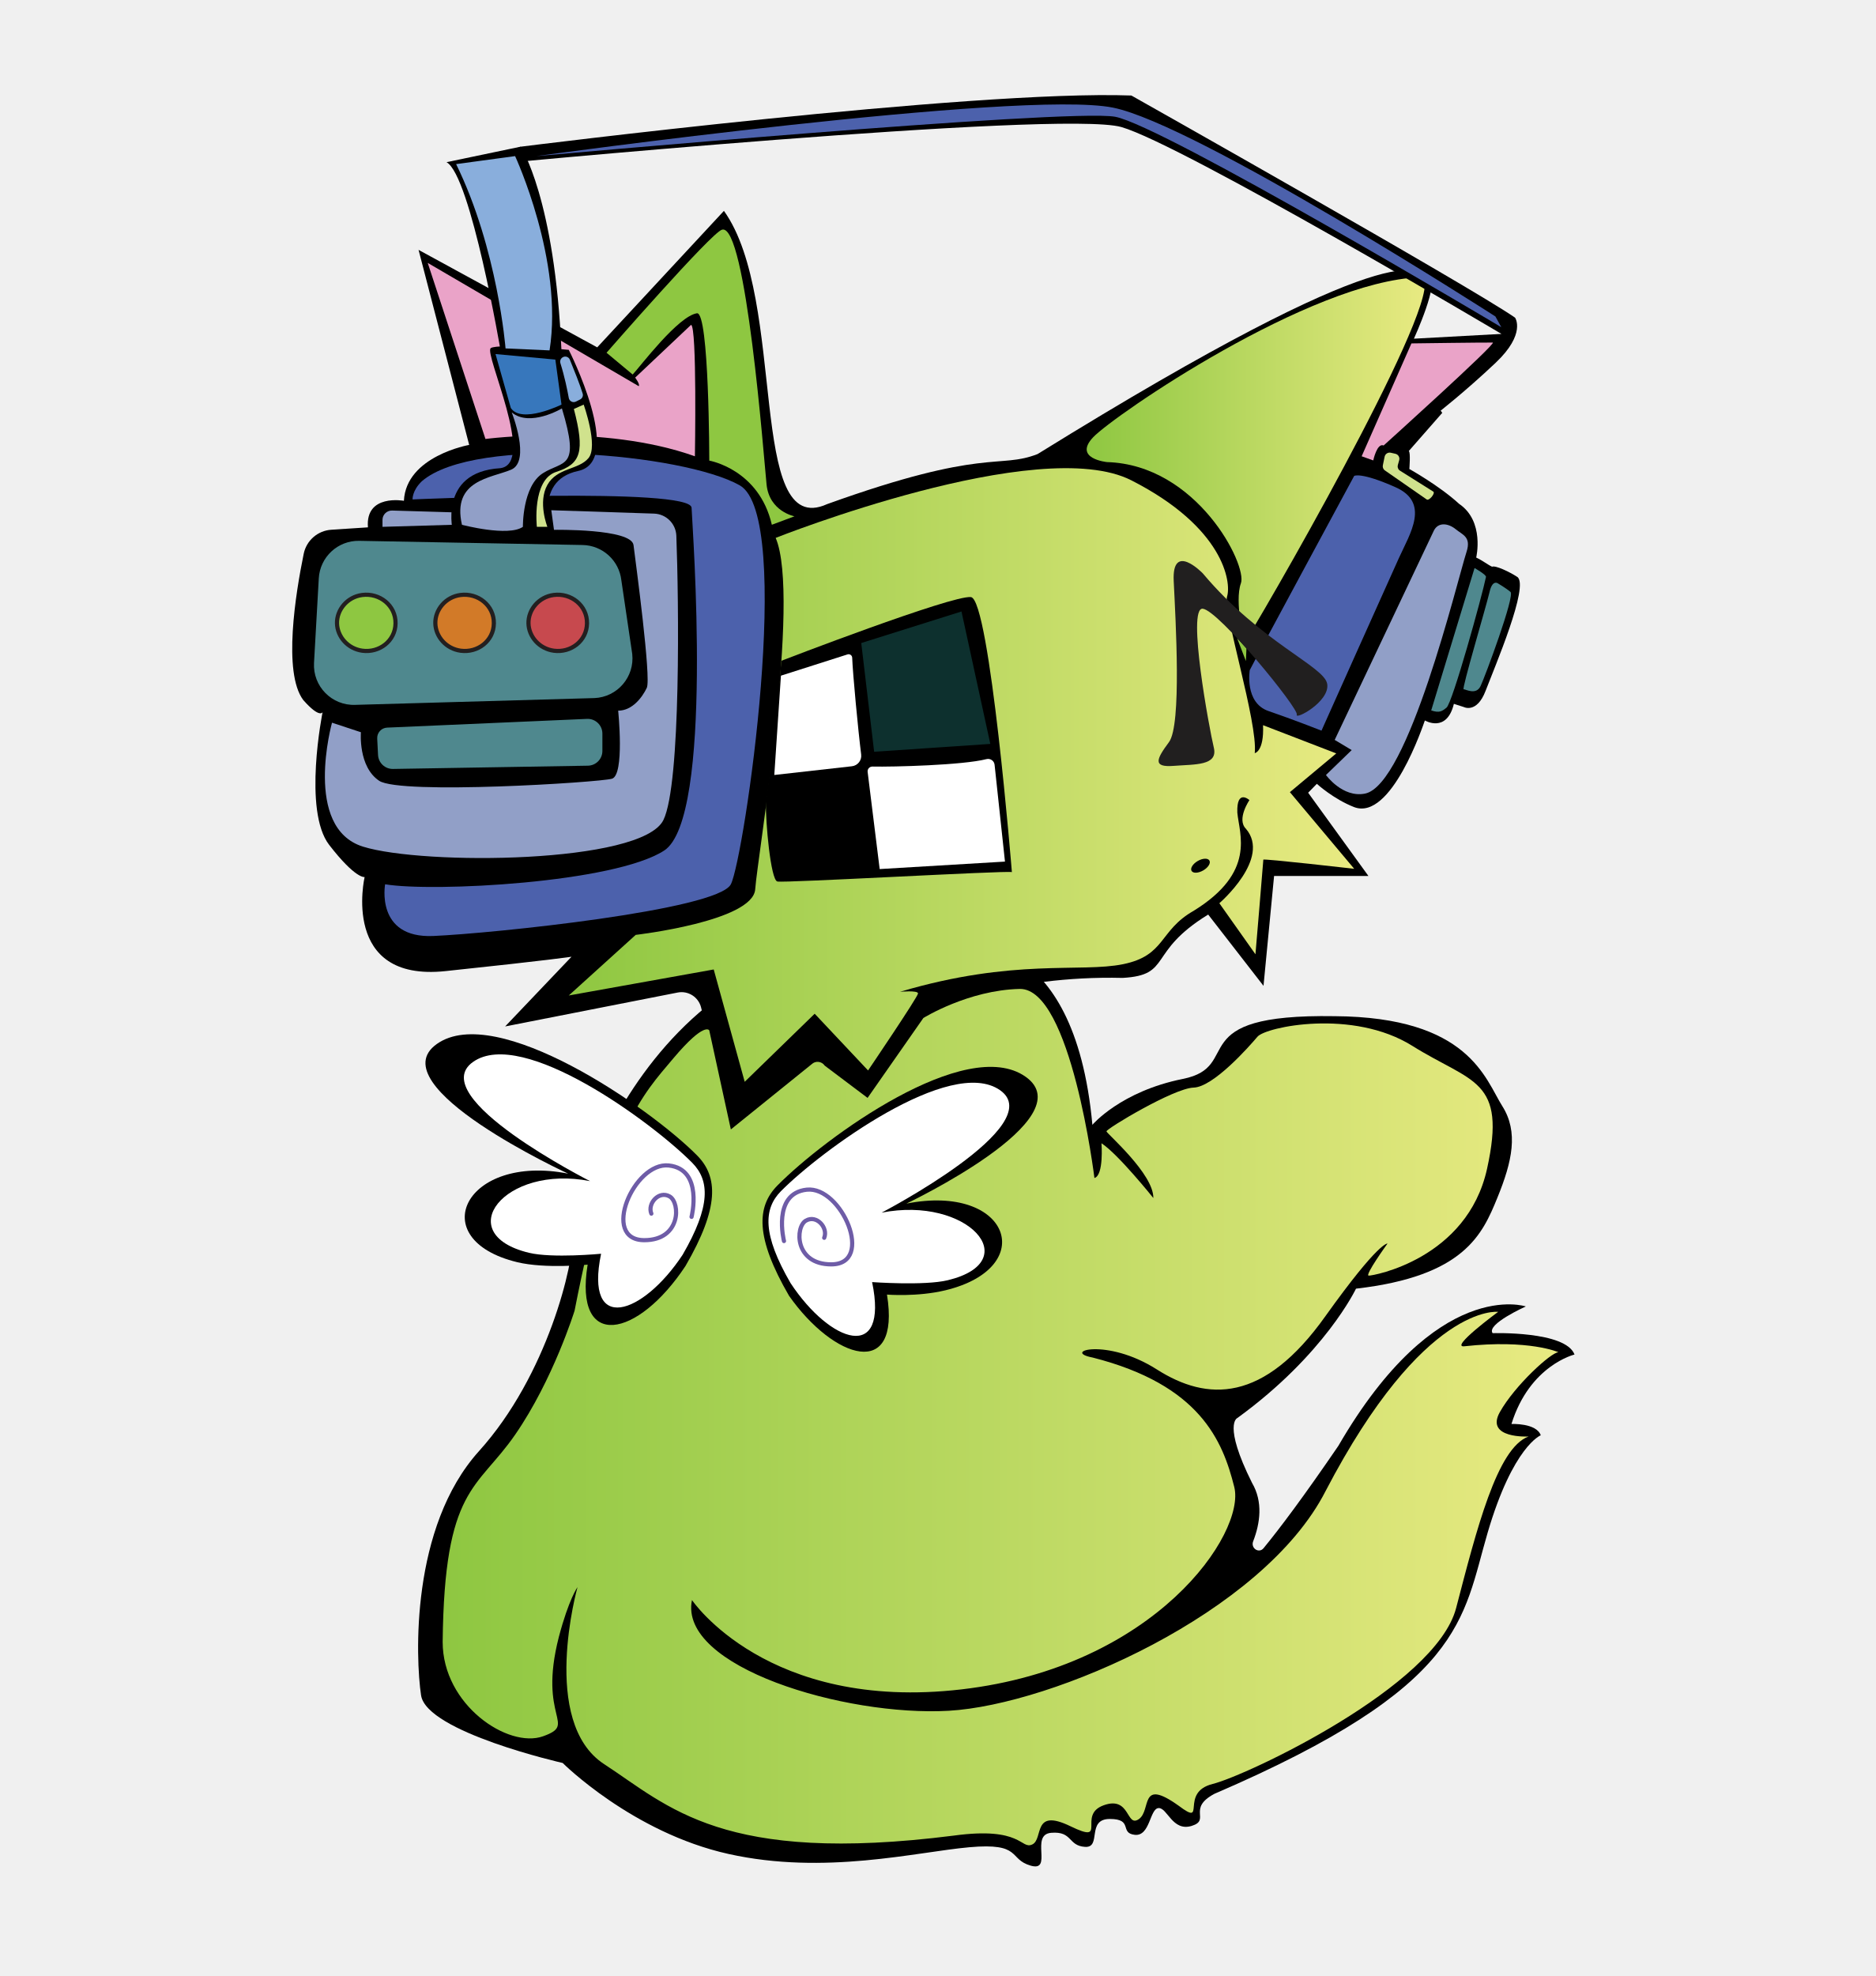
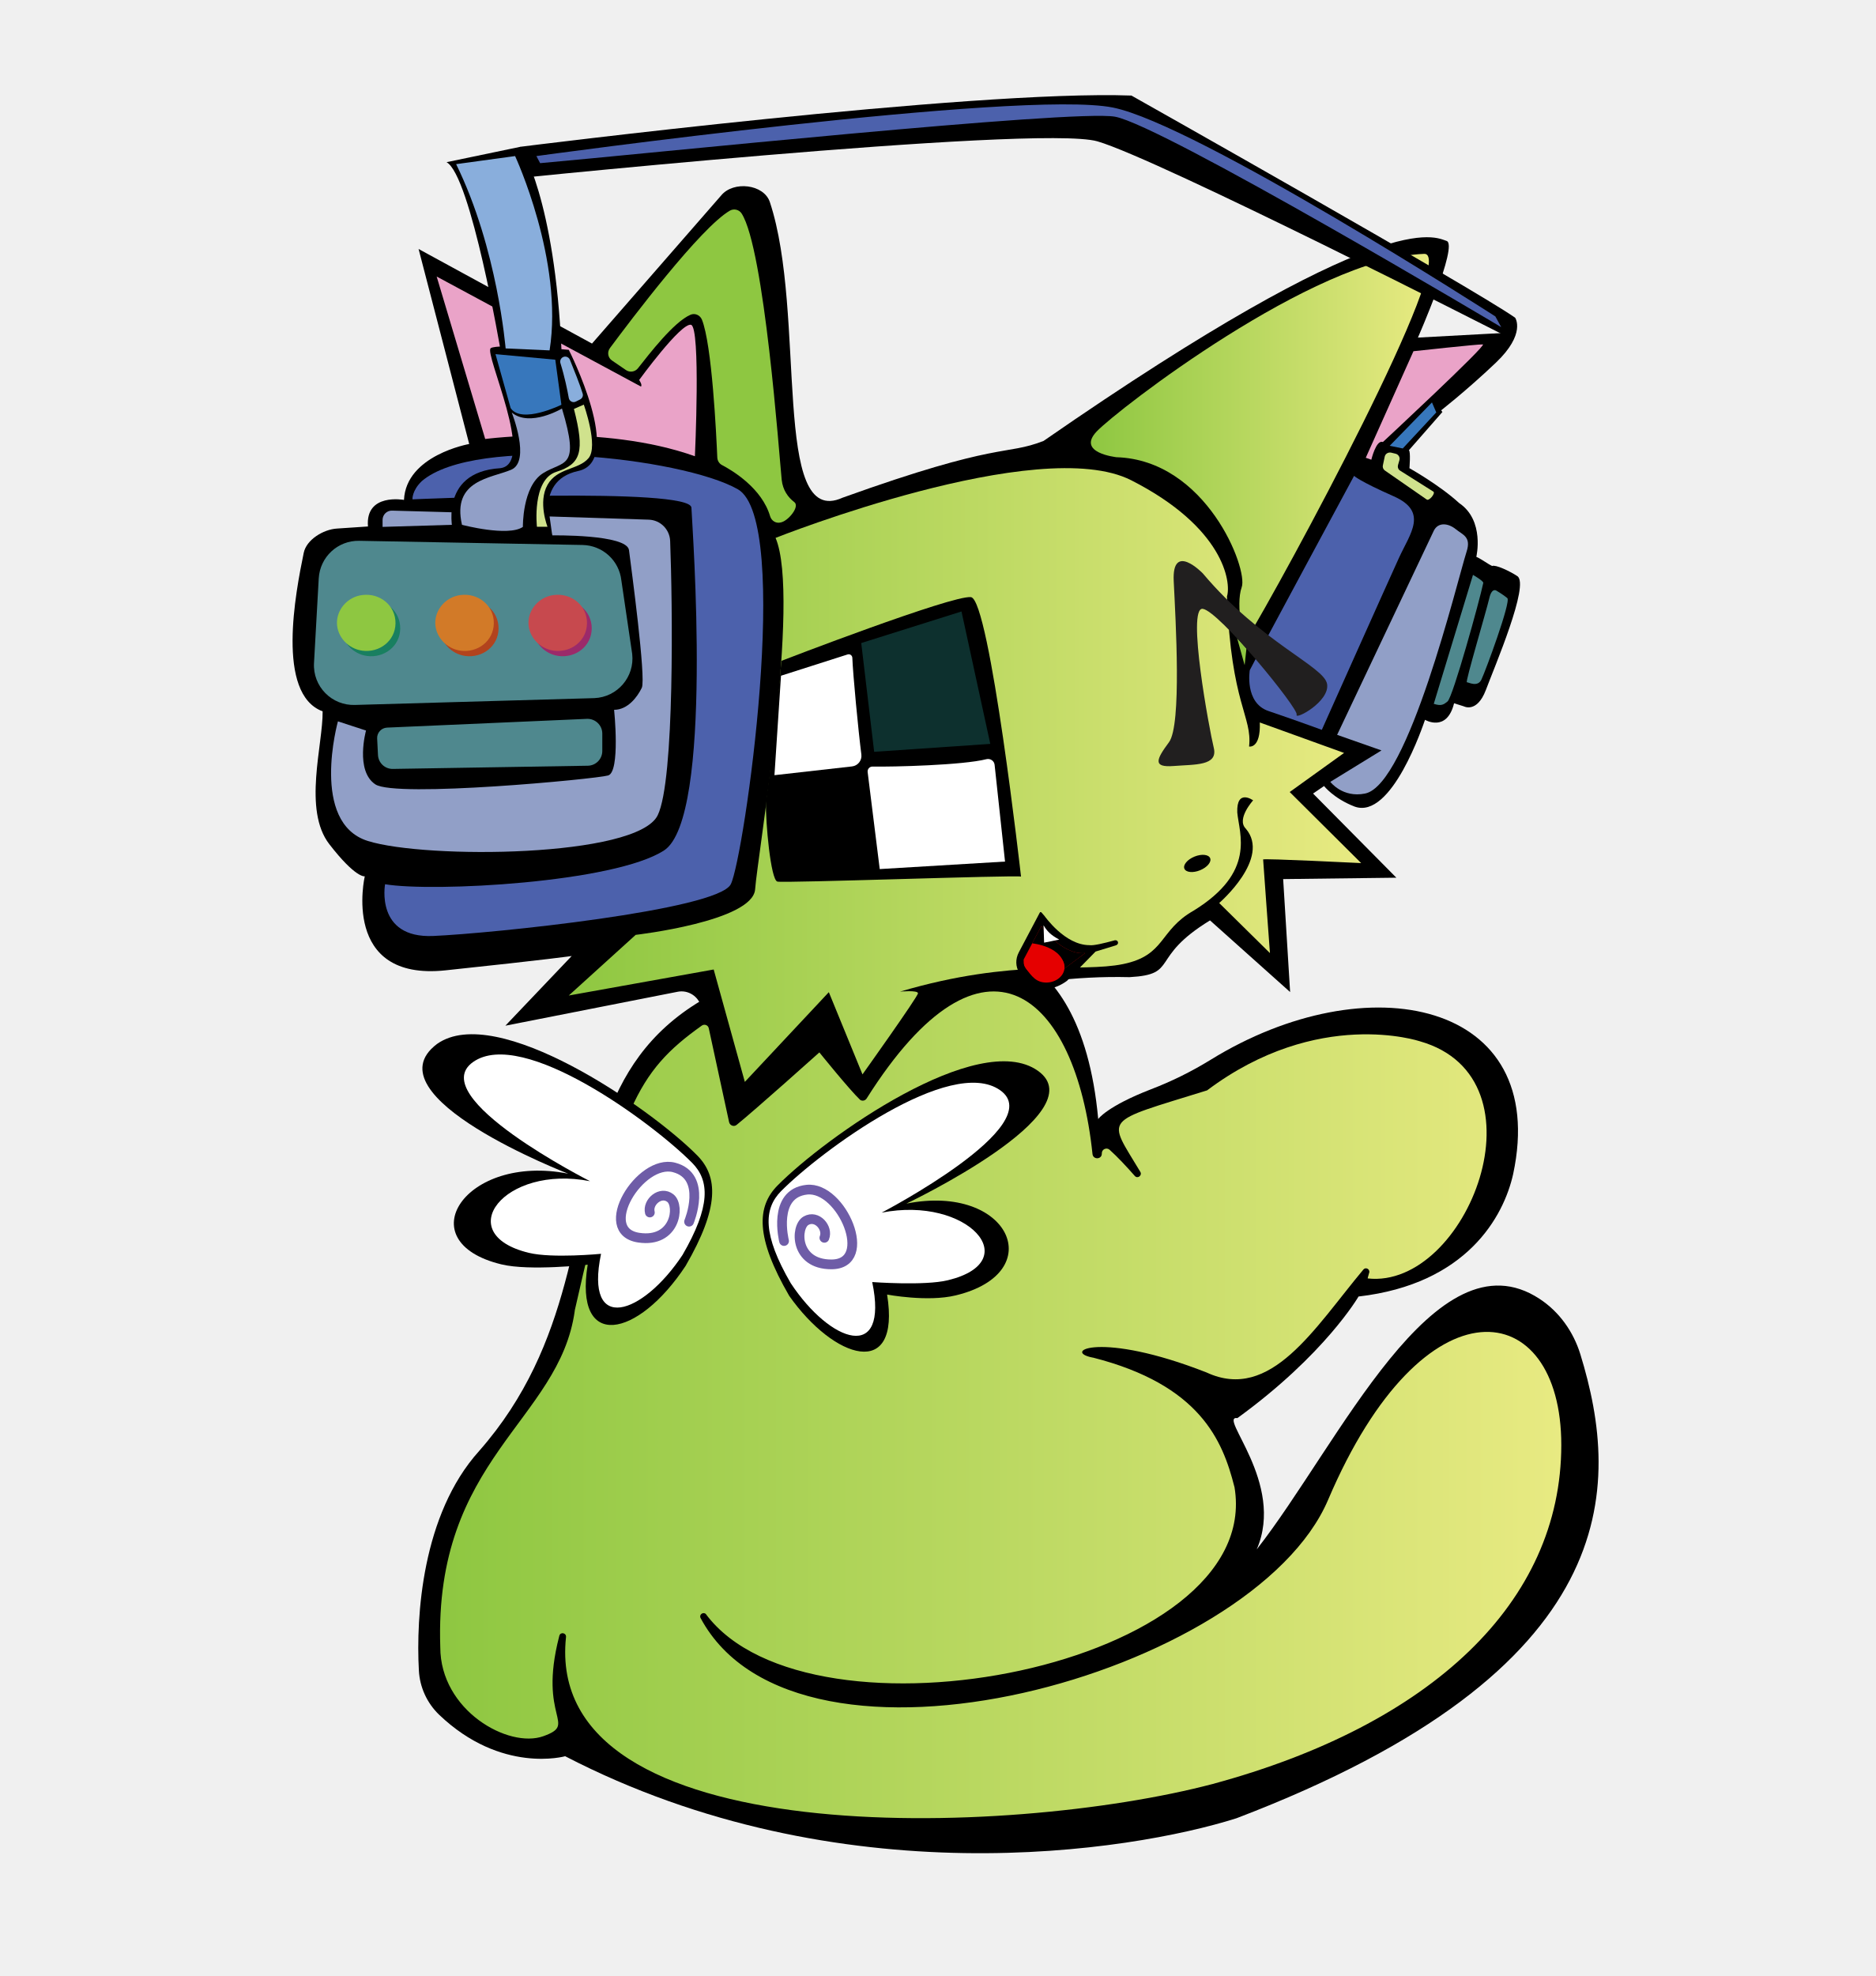
- <svg xmlns="http://www.w3.org/2000/svg" xmlns:xlink="http://www.w3.org/1999/xlink" id="Layer_9" data-name="Layer 9" viewBox="0 0 1348.51 1420.64">
-   <defs>
-     <style>
-       .cls-1 {
-         fill: none;
-         stroke: #6e5ca7;
-         stroke-linecap: round;
-       }
- 
-       .cls-1, .cls-2, .cls-3, .cls-4 {
-         stroke-miterlimit: 10;
-         stroke-width: 3px;
-       }
- 
-       .cls-5 {
-         fill: url(#New_Gradient_Swatch);
-       }
- 
-       .cls-6 {
-         fill: url(#linear-gradient);
-       }
- 
-       .cls-7 {
-         fill: #eaa3c8;
-       }
- 
-       .cls-8 {
-         fill: #fff;
-       }
- 
-       .cls-9 {
-         fill: #919fc7;
-       }
- 
-       .cls-10, .cls-2 {
-         fill: #8ec741;
-       }
- 
-       .cls-11 {
-         fill: #d0e28d;
-       }
- 
-       .cls-12 {
-         fill: #211f1f;
-       }
- 
-       .cls-13 {
-         fill: #0d302e;
-       }
- 
-       .cls-14 {
-         fill: #89aedc;
-       }
- 
-       .cls-15 {
-         fill: #3777bc;
-       }
- 
-       .cls-16 {
-         fill: #4c61ac;
-       }
- 
-       .cls-17 {
-         fill: #4f888e;
-       }
- 
-       .cls-18 {
-         fill: url(#New_Gradient_Swatch-2);
-       }
- 
-       .cls-2, .cls-3, .cls-4 {
-         stroke: #231f20;
-       }
- 
-       .cls-3 {
-         fill: #d27a28;
-       }
- 
-       .cls-4 {
-         fill: #c7494e;
-       }
-     </style>
-     <linearGradient id="linear-gradient" x1="409.01" y1="557.18" x2="973.8" y2="557.18" gradientUnits="userSpaceOnUse">
-       <stop offset="0" stop-color="#8ec741" />
-       <stop offset="1" stop-color="#e8ea82" />
-     </linearGradient>
-     <linearGradient id="New_Gradient_Swatch" data-name="New Gradient Swatch" x1="781.45" y1="330.82" x2="1024.6" y2="330.82" gradientUnits="userSpaceOnUse">
-       <stop offset="0" stop-color="#8ec741" />
-       <stop offset="1" stop-color="#e8ea82" />
-     </linearGradient>
-     <linearGradient id="New_Gradient_Swatch-2" data-name="New Gradient Swatch" x1="318.31" y1="1018.8" x2="1120.69" y2="1018.8" xlink:href="#New_Gradient_Swatch" />
-   </defs>
-   <path d="m691.12,679.37s81.29-13.44,94.42,129.32c0,0,20.29-24.03,65.04-33,44.75-8.96-2.09-46.92,109.2-45.11,96.67.64,108.18,45.12,120.54,64.66,11.74,18.57,7.16,39.69-3.58,65.94-10.74,26.25-23.67,56.34-101.64,65.3,0,0-22.36,47.35-85.37,93.04,0,0-10.51,4.27,10.58,46.52,8.08,13.75,5.85,29.16.84,42.09-1.92,4.96,4.17,8.98,7.47,4.95,11.72-14.28,28.85-37.09,53.75-73.51,70.81-122.06,134.86-100.3,134.86-100.3,0,0-28.64,12.8-23.87,19.21,0,0,52.51-1.71,58.88,15.36,0,0-32.22,7.68-45.35,49.94,0,0,17.9-.85,21.08,8.11,0,0-19.89,7.68-38.19,69.99-18.3,62.31-15.91,110.11-196.52,187.79-19.89,10.67-2.39,18.78-16.31,23.05s-17.5-13.23-23.87-12.8-5.97,20.49-17.11,19.21-.8-11.39-17.9-11.39-5.57,20.91-17.9,20.06c-12.33-.85-8.75-11.39-24.27-10.11-15.51,1.28,1.59,28.3-14.72,23.61-16.31-4.69-5.97-16.65-44.16-13.23-38.19,3.41-103.83,20.22-173.05,4.85-69.22-15.36-119.34-65.43-119.34-65.43,0,0-97.86-22.19-101.84-48.65-3.98-26.46-7.68-120.92,41.65-175.55,49.33-54.63,68.42-135.16,67.63-156.5-.8-21.34,63.77-243.27,279.05-207.42Z" />
+ <svg xmlns="http://www.w3.org/2000/svg" xmlns:xlink="http://www.w3.org/1999/xlink" version="1.1" id="Layer_9" x="0px" y="0px" viewBox="0 0 1348.5 1420.6" style="enable-background:new 0 0 1348.5 1420.6;" xml:space="preserve">
+   <style type="text/css">
+ 	.st0{fill:#919FC7;}
+ 	.st1{fill:url(#SVGID_1_);}
+ 	.st2{fill:url(#SVGID_00000153663856232041325090000001528119287051698604_);}
+ 	.st3{fill:#8EC741;}
+ 	.st4{fill:url(#SVGID_00000080894173686012958120000003334663254784903593_);}
+ 	.st5{fill:#EAA3C8;}
+ 	.st6{fill:#FFFFFF;}
+ 	.st7{fill:#4C61AC;}
+ 	.st8{fill:#4F888E;}
+ 	.st9{fill:#197F60;}
+ 	.st10{fill:#B2431D;}
+ 	.st11{fill:#9B2A6A;}
+ 	.st12{fill:#D27A28;}
+ 	.st13{fill:#C7494E;}
+ 	.st14{fill:#0D302E;}
+ 	.st15{fill:none;stroke:#6E5CA7;stroke-width:7;stroke-linecap:round;stroke-miterlimit:10;}
+ 	.st16{fill:#211F1F;}
+ 	.st17{fill:#D0E28D;}
+ 	.st18{fill:#3777BC;}
+ 	.st19{fill:#89AEDC;}
+ 	.st20{clip-path:url(#XMLID_00000155865156237289435700000016625289098081857152_);}
+ 	.st21{fill:none;stroke:#000000;stroke-width:4;stroke-miterlimit:10;}
+ 	.st22{fill:#E50000;}
+ </style>
+   <path d="M686.8,678.7c0,0,89.8-16.9,102.9,125.8c0,0,6.2-9.1,38-21.4c14.9-5.7,29.2-12.8,42.7-21.1c112.8-69.7,244.3-42.8,217.7,82  c-6.8,30.6-33.3,79.1-111.2,88.1c0,0-24.1,41.7-87.1,87.4c-14.5-2.1,34.6,46.6,13.9,94.4c59.1-75.4,128.2-229.5,203.4-180.1  c14.2,9.3,24.3,23.6,29.3,39.8c29.2,94.9,33.1,226.7-247.3,333.6c-76.2,24.1-285.5,57.5-482.7-44.6c0,0-45.9,13-90.7-29.9  c-8.7-8.4-13.9-19.8-14.5-31.9c-2.1-38.3,2.1-111.9,43.3-157.6C481.1,888,334.8,692.1,686.8,678.7z" />
  <g>
-     <path d="m968.44,603.98c-.45.22-.7.34-.7.34,0,0,.24-.09.7-.34Z" />
-     <path d="m1091.05,414.76c-5.56-3.66-15.74-8.44-18.09-7.32-3.05-1.38-6.61-4.32-11.42-6.59,0,0,6.23-26.07-12.27-38.6-14.32-13.13-35.8-25.06-35.8-25.06,0,0,.99-12.13-.4-12.93l24.07-27.45-3.38-4.57,50.62-52.44-67.63,3.7s19.39-42.37,10.74-45.05c-8.65-2.69-18.2-34.91-281.35,127.99-28.05,10.94-37.59-4.97-151.37,36-58.08,26.35-28.24-146.69-74.19-210.84l-91.12,98.13-128.47-70.09,36.4,140.23s-45.35,7.96-46.94,40.18c0,0-27.85-5.17-25.86,19.09l-26.36,1.72c-9.75.64-17.87,7.7-19.83,17.28-5.8,28.25-15.09,85.36-.35,105.12,11.93,13.53,13.92,8.75,13.92,8.75,0,0-14.32,70.81,4.77,95.47,19.09,24.66,25.46,23.07,25.46,23.07,0,0-17.5,75.58,58.08,67.63,75.58-7.96,90.7-10.34,90.7-10.34l-47.74,50.12,124.06-24.38c7.6-1.49,15.03,3.26,16.87,10.78l21.38,87.59,56.71-51.71c3.51-3.2,9.02-2.69,11.88,1.1l26.49,35.1,48.13-70.41s57.38-24.96,138.54-22.97c35.8-1.99,17.35-18.48,61.51-45.54l39.78,51.25,7.61-79.01h67.83l-43.33-59.83,6.25-6.4s11.93,10.94,26.84,16.75c26.75,10.09,49.71-59.29,50.84-62.31,0,0,15.69,9.35,20.86-11.94l7.01,2.24s9.45,5.07,15.81-11.64c6.36-16.71,31.76-75.96,22.72-81.9Z" />
+     <path d="M968.4,604c-0.5,0.2-0.7,0.3-0.7,0.3S968,604.2,968.4,604z" />
+     <path d="M1091.1,414.2c-5.6-3.7-15.7-8.4-18.1-7.3c-3.1-1.4-6.6-4.3-11.4-6.6c0,0,6.2-26.1-12.3-38.6   c-14.3-13.1-35.8-25.1-35.8-25.1s1-12.1-0.4-12.9l24.1-27.5l-3.4-4.6l50.6-52.4l-64.8,3.5c0,0,29.3-66.8,20.6-69.5   c-8.7-2.7-43.6-26.7-289.8,143.8c-28,10.9-30.7-0.1-144.5,40.8c-51.5,23.4-25.7-132.3-52.3-212.5c-4.3-13-26.3-15.4-35-4.8   l-92.9,106.5l-124.7-68l36.4,140.2c0,0-45.4,8-46.9,40.2c0,0-27.9-5.2-25.9,19.1l-22.3,1.5c-9.8,0.6-22,8-23.9,17.5   c-5.8,28.2-20.1,101.4,13.6,113.9c0.3,23.9-14.3,70.8,4.8,95.5s25.5,23.1,25.5,23.1s-17.5,75.6,58.1,67.6   c75.6-8,90.7-10.3,90.7-10.3l-47.7,50.1L487.3,713c7.6-1.5,15,3.3,16.9,10.8l21.4,87.6l56.7-51.7c3.5-3.2,9-2.7,11.9,1.1l26.5,35.1   l48.1-70.4c0,0,62.3-25,143.5-23c35.8-2,13.6-13.8,57.8-40.8l57.6,51.5l-5-81.2l81.4-1l-59.9-60.5l7.9-5.4c0,0,6.9,8.9,21.8,14.7   c26.8,10.1,49.7-59.3,50.8-62.3c0,0,15.7,9.3,20.9-11.9l7,2.2c0,0,9.4,5.1,15.8-11.6C1074.7,479.4,1100.1,420.1,1091.1,414.2   L1091.1,414.2z" />
  </g>
-   <path class="cls-9" d="m953.51,557.18l18.5-17.91-12.23-7.31,71.35-150.53c3.15-6.23,10.38-5.32,15.77-.88,4.86,4,11.15,5.43,7.73,16.09-6.95,21.7-41.89,167.73-73.05,173.92-16.19,3.21-28.07-13.37-28.07-13.37Z" />
-   <path class="cls-6" d="m409.01,715.7l48.13-43.57s84.34-9.74,85.93-32.81,33.02-209.64,14.72-252.61c0,0,189.36-75.19,255.79-41.37,66.43,33.81,72,73.2,68.82,83.54s22.28,90.7,19.89,112.58c0,0,6.76-.99,5.97-20.09l52.66,20.29-33.36,27.85,46.25,55.1s-65.34-7.46-65.34-6.56-5.67,68.02-5.67,68.02l-25.96-36.7s37.44-32.22,19.09-53.55c-6.86-6.86,2.54-20.59,2.54-20.59,0,0-9.3-8.4-8.7,9,1.39,15.51,13.72,42.76-31.43,70.61-25.06,14.22-19.99,32.1-50.72,38.36-30.73,6.27-78.44-4.43-160.39,19.84,0,0,12.93-1.19,12.93,1.19s-35.93,55.37-35.93,55.37l-38.39-40.78-50.32,48.93-22.28-80.75-104.23,18.7Z" />
-   <path class="cls-5" d="m796.08,332.22s-24.66-2.39-9.95-17.9c14.72-15.51,155.54-112.18,235.1-114.97,25.06,0-97.16,215.21-126.4,262.95,0,0-7.26-29.84-2.49-42.96s-31.58-85.24-96.27-87.12Z" />
-   <path class="cls-10" d="m436.16,253.6l18.8,15.66c5.57-5.97,32.73-42.05,46.26-44.04,8.79-.86,8.83,105.94,8.83,105.94,0,0,35.76,6.12,44.99,46.12l16.28-6.09s-18.09-3.38-20.08-22.87c-1.99-19.49-14.73-188.26-32.03-183.19-7.36,1.72-83.04,88.46-83.04,88.46Z" />
-   <path class="cls-18" d="m510.06,740.83s-3.18-6.83-25.86,20.06c-22.67,26.89-45.15,49.08-71.01,181.39,0,0-15.32,49.51-42.76,89.2-27.45,39.69-50.92,37.56-52.11,148.95,0,45.45,47.14,76.82,72.2,67.86,25.06-8.96-3.88-12.16,11.34-71.38,7.16-27.21,13.43-35.85,13.43-35.85,0,0-27.35,96.99,19.19,127.29,46.54,30.3,84.93,72.48,251.41,51.35,49.23-6.72,48.04,10.22,56.39,6.38,8.35-3.84-.3-26.57,27.45-13.12s4.48-8,23.87-15.04c19.39-7.04,16.11,16.32,25.36,9.92,9.25-6.4,0-30.09,28.64-9.6,20.88,15.68,0-9.6,24.47-15.68,24.47-6.08,160.32-70.1,175.03-126.44,14.72-56.34,29.44-115.23,52.11-123.34,0,0-31.43,1.71-20.69-17.5,10.74-19.21,37-43.11,42.17-43.11,0,0-21.08-9.39-67.63-4.27-11.14,1.28,24.27-24.75,24.27-24.75,0,0-53.31-6.83-124.12,128.89-44.95,87.92-196.12,153.65-270.91,157.91-74.79,4.27-194.55-31.58-184.7-79.6,0,0,54.12,80.45,193.79,64.23s204.52-112.25,196.17-145.54c-8.35-33.29-24.66-73.41-101.84-93.04-22.67-4.27,9.95-14.51,46.15,8.54,36.2,23.05,76.78,24.33,121.33-38.41,38.59-53.99,44.55-52.07,44.55-52.07,0,0-16.51,22.83-13.53,23.05,2.98.21,70.81-11.95,85.13-76.82s-10.74-61.46-53.7-88.35c-42.96-26.89-105.42-13.66-111.39-6.61s-31.63,36.17-45.95,36.6c-14.32.43-63.05,29.77-62.65,31.48s34.01,30.62,33.71,47.91c0,0-25.36-31.69-37.29-39.37,0,0,1.79,23.05-5.07,24.97,0,0-16.81-136.79-53.8-135.93-37,.85-69.22,20.91-69.22,20.91l-40.11,57.43-30.78-23.17c-2.3-3.27-6.73-3.71-9.55-.95l-57.99,46.79-15.51-71.14Z" />
-   <polyline class="cls-10" points="889.61 458.79 895.93 475.28 896.33 466.18 889.61 458.79" />
-   <path d="m813.58,68.67s244.28,137.64,275.91,159.72c0,0,8.13,11.54-13.95,32.42-22.08,20.88-41.17,35.7-41.17,35.7l-2.98-3.38,48.3-53.07s-229.7-136.18-273.26-148.71c-43.56-12.53-463.05,27.65-463.05,27.65l31.03-13.53s324.61-40.97,439.18-36.8Z" />
-   <path class="cls-9" d="m238.75,519.58s-21.08,75.58,22.28,89.11c43.36,13.53,200.49,12.33,216.01-19.09,12.81-25.94,11.06-158.84,9.32-204.42-.33-8.67-7.3-15.6-15.97-15.92l-73.95-2.43,1.93,14.09s55.71-.96,57.2,10.97c1.63,13.02,12.83,95.77,9.55,102.63s-10.44,16.41-20.59,16.41c0,0,4.77,46.25-4.48,48.93-9.25,2.69-152.16,11.64-167.38,1.49s-13.13-34.91-13.13-34.91l-20.79-6.86Z" />
-   <path class="cls-9" d="m325.2,368.32v8.98l-50.15,1.47v-4.98c0-3.81,3.15-6.86,6.95-6.74l43.2,1.28Z" />
-   <ellipse cx="863.27" cy="622.4" rx="7.42" ry="3.92" transform="translate(-195.54 515.02) rotate(-30)" />
-   <path d="m550.78,576.47c-.37,14.44,3.43,56.09,8.2,57.28s164.69-7.96,168.67-6.76c0,0-15.91-196.12-29.44-197.71-13.53-1.59-136.32,45.78-136.32,45.78,0,0-5.15,57.82-11.12,101.4Z" />
-   <path class="cls-7" d="m499.71,328.04s1.59-93.68-2.78-94.48l-40.18,37.94s3.73,4.92,2.54,6.12l-151.71-88.61,41.51,126.59s84.2-11.24,150.63,12.45Z" />
-   <path class="cls-8" d="m627.4,551.11c14.9.34,65.14-1.01,81.91-5.33,2.8-.72,5.59,1.15,5.9,4.03l7.47,69.63-90.1,5.37-8.66-69.83c-.26-2.08,1.38-3.91,3.48-3.86Z" />
-   <path class="cls-8" d="m561.57,485.77l47.88-15.28c1.63-.52,3.3.65,3.36,2.35.41,11.48,4.3,52.5,6.46,69.6.53,4.19-2.48,7.99-6.67,8.46l-55.8,6.27,4.77-71.41Z" />
-   <path class="cls-16" d="m276.94,635.74s-7.16,38.97,34.61,37.19,204.47-18.49,214.02-37.19c9.55-18.7,45.75-264.54,6.36-286.82-40.24-22.76-189.75-36.2-228.54-2.98-7.16,6.86-6.71,13.13-6.71,13.13,0,0,200.05-8.95,200.64,5.97.6,14.92,16.11,223.17-19.69,246.44-35.8,23.27-166.28,30.03-200.69,24.27Z" />
-   <path class="cls-16" d="m898.71,481.79s-3.98,23.47,13.53,29.44,38.05,14.07,38.05,14.07c0,0,47.78-106.74,55.73-124.24s22.53-39.66-2.54-50.79c-25.06-11.14-29.69-8.11-29.69-8.11,0,0-70.7,130.79-75.09,139.63Z" />
-   <path class="cls-17" d="m1029.19,510.76l31.17-102.37s8.53,4.84,8.22,6.37c-2.83,13.85-24.07,90.55-28.39,94.01-3.14,2.51-5.01,4.02-10.99,1.99Z" />
-   <path class="cls-17" d="m271.25,530.93l.6,11.86c.29,5.7,5.04,10.14,10.74,10.04l140.19-2.34c5.77-.1,10.4-4.8,10.4-10.57v-12.51c0-6.02-5.02-10.83-11.04-10.57l-143.77,6.28c-4.13.18-7.32,3.69-7.11,7.82Z" />
-   <path class="cls-17" d="m427.41,501.88l-171.88,4.88c-16.88.69-30.67-13.31-29.72-30.18l3.43-60.78c.87-15.35,13.71-27.26,29.08-26.97l160.62,3c14.35.27,26.28,11.13,27.88,25.39l7.82,52.91c1.85,16.48-10.66,31.08-27.24,31.76Z" />
-   <path class="cls-17" d="m1076.98,419.32s-3.84-2.74-5.87,6.43c-2.71,11.38-20.13,69.79-18.6,69.79s8.98,4.45,12.19-2.31,24.82-64.84,21.52-67.65-9.24-6.27-9.24-6.27Z" />
-   <path class="cls-2" d="m284.43,448.21c-.2,12.67-11.7,21.24-23.82,19.63-10.44-1.38-18.07-10.08-18.27-19.73s7.3-18.91,18.07-20.34c12.56-1.66,24.22,7.48,24.02,20.44Z" />
-   <path class="cls-3" d="m355.14,448.21c-.2,12.67-11.7,21.24-23.82,19.63-10.44-1.38-18.07-10.08-18.27-19.73s7.3-18.91,18.07-20.34c12.56-1.66,24.22,7.48,24.02,20.44Z" />
-   <path class="cls-4" d="m422.12,448.21c-.2,12.67-11.7,21.24-23.82,19.63-10.44-1.38-18.07-10.08-18.27-19.73s7.3-18.91,18.07-20.34c12.56-1.66,24.22,7.48,24.02,20.44Z" />
-   <polygon class="cls-13" points="619.33 462.3 691.41 439.62 712.14 534.83 628.6 540.47 619.33 462.3" />
-   <path d="m651.8,865.33c74.21-14.67,95.7,46,28,62.33-20.19,4.87-41.97,3.08-41.97,3.08,10.04,62.14-38.22,46.63-70.41.9-24.43-42.09-23.37-64.16-8.35-79.36,34.22-34.64,135.65-108.32,178.42-78.17,42.76,30.15-85.68,91.22-85.68,91.22Z" />
-   <path d="m408.61,843.8c-74.21-14.67-104.33,47.32-36.64,63.65,20.19,4.87,50.6,1.76,50.6,1.76-10.04,62.14,35.92,53.13,70.41.9,24.43-42.09,23.37-64.16,8.35-79.36-34.22-34.64-144.37-110.38-187.13-80.23-42.76,30.15,94.4,93.29,94.4,93.29Z" />
-   <path class="cls-8" d="m424.33,849.17c-61.79-12.22-100.33,37.92-43.96,51.52,16.81,4.06,51.87.69,51.87.69-12.06,58.19,29.91,44.25,58.63.75,20.34-35.05,19.46-53.43,6.96-66.09-28.5-28.85-122.03-97.69-157.64-72.59-35.61,25.1,84.14,85.73,84.14,85.73Z" />
-   <path class="cls-8" d="m633.97,871.84c61.79-12.22,103.93,34.98,47.56,48.58-16.81,4.06-54.39,1.34-54.39,1.34,12.06,58.19-29.91,44.25-58.63.75-20.34-35.05-19.46-53.43-6.96-66.09,28.5-28.85,122.03-97.69,157.64-72.59,35.61,25.1-85.22,88.01-85.22,88.01Z" />
-   <path class="cls-1" d="m497.3,874.86s8.68-34.25-16.38-36.94c-25.06-2.69-49.23,53.7-17.6,53.7,26.55,0,25.98-26.97,18.22-31.44s-16.14,5.19-13.15,12.35" />
-   <path class="cls-12" d="m864.9,412.18s-22.28-23.07-20.88,5.57c1.39,28.64,5.77,103.43-3.38,115.76-9.15,12.33-11.93,18.3,3.38,17.11,15.32-1.19,32.02,0,28.84-13.13-3.18-13.13-19.49-101.04-7.96-99.85,11.54,1.19,69.22,71.92,67.63,76.14s23.87-9.31,21.88-22.04c-1.99-12.73-47.34-29.44-89.51-79.56Z" />
-   <path class="cls-7" d="m1014.97,246.89l-35.8,81.15,8.35,2.98s2.69-12.83,7.46-10.74c0,0,81.9-73.84,78.47-73.99s-58.48.6-58.48.6Z" />
-   <path d="m360.08,252.7s-21.48-126.55-38.99-136.1l53.31-11.14s24.61,36.65,29.38,147.24h-43.7Z" />
-   <path d="m325.87,383.14s-11.54-43.74,33.81-46.53c26.26-3.19-11.93-82.75-6.76-86.33s56.09,1.24,56.09,1.24c0,0,40.58,79.91,6.76,87.07s-18.3,47.74-18.3,47.74" />
-   <path class="cls-1" d="m563.77,892.25s-8.68-34.25,16.38-36.94c25.06-2.69,49.23,53.7,17.6,53.7-26.55,0-25.98-26.97-18.22-31.44,7.76-4.48,16.14,5.19,13.15,12.35" />
-   <path class="cls-9" d="m332.19,377.29s33.29,8.82,43.83,1.47c0,0-.47-29.24,14.45-38.59s26.93-2.49,13.6-46.54c0,0-22.95,13.72-36.08,2.88,0,0,13.92,35.05-.4,41.15-14.32,6.09-42.76,7.34-35.4,39.63Z" />
-   <path class="cls-11" d="m412.67,294.03l7.06-3.13s10.67,29.92,3.43,38.49-22.53,6.71-29.54,19.24,0,30.13,0,30.13h-7.56s-3.75-33.86,14-39.53c17.75-5.67,20.59-14.57,12.61-45.2Z" />
-   <path class="cls-15" d="m356.34,254.55l43.01,3.97,4.43,32.37s-28.7,14.11-36.45,2.44l-11-38.79Z" />
-   <path class="cls-14" d="m404.43,257.01l.05-.04c1.89-1.26,4.45-.48,5.31,1.62,2.61,6.38,7.54,18.65,9.23,24.42.48,1.66-.3,3.42-1.85,4.19l-3,1.51c-2.15,1.08-4.72-.21-5.15-2.57-1.01-5.61-3-15.39-6.03-25.02-.48-1.54.09-3.21,1.43-4.1Z" />
-   <path class="cls-14" d="m328,117.98l42.41-5.75s34.95,75.15,24.78,139.68l-31.65-1.41s-5.56-71.42-35.54-132.53Z" />
-   <path class="cls-11" d="m995.68,328.35l-1.26,6.16c-.26,1.29.18,2.63,1.17,3.5l30.3,21.04c1.59,1.42,6.36-4.27,4.87-5.56l-24.43-15.36c-1.08-.93-1.53-2.41-1.14-3.79l.98-3.51c.57-2.03-.68-4.13-2.74-4.59l-3.3-.75c-2.02-.46-4.02.83-4.44,2.86Z" />
-   <path class="cls-16" d="m385.73,112.23s348.63-48.02,414.52-34.87c60.46,12.07,275.12,150.18,275.12,150.18l4.22,7.7s-243.62-145.15-277.72-151.3-416.14,28.29-416.14,28.29Z" />
+   <path class="st0" d="M956.6,562.1l36.8-22.6l-31.9-11.2l69.6-146.9c3.2-6.2,10.4-5.3,15.8-0.9c4.9,4,11.2,5.4,7.7,16.1  c-6.9,21.7-41.9,167.7-73,173.9C965.4,573.8,956.6,562.1,956.6,562.1z" />
+   <linearGradient id="SVGID_1_" gradientUnits="userSpaceOnUse" x1="409.01" y1="862.827" x2="978.924" y2="862.827" gradientTransform="matrix(1 0 0 -1 0 1420)">
+     <stop offset="0" style="stop-color:#8EC741" />
+     <stop offset="1" style="stop-color:#E8EA82" />
+   </linearGradient>
+   <path class="st1" d="M409,715.7l48.1-43.6c0,0,84.3-9.7,85.9-32.8s33-209.6,14.7-252.6c0,0,189.4-75.2,255.8-41.4  c66.4,33.8,72,73.2,68.8,83.5c3,78,18.3,86,15.9,107.9c0,0,8.4,1.8,7.7-17.3l60.6,21.9l-39.1,28.1l51.4,51.1c0,0-70.5-3.5-70.5-2.6  s4.9,67.3,4.9,67.3l-36.5-36c0,0,37.4-32.2,19.1-53.5c-6.9-6.9,5.3-20.3,5.3-20.3s-12-8.7-11.4,8.7c1.4,15.5,13.7,42.8-31.4,70.6  c-25.1,14.2-20,32.1-50.7,38.4c-30.7,6.3-78.4-4.4-160.4,19.8c0,0,12.9-1.2,12.9,1.2s-39.9,58.3-39.9,58.3L596,713.3l-60.4,64.5  L513.2,697L409,715.7L409,715.7z" />
+   <linearGradient id="SVGID_00000138555250208296410890000007388588174372874928_" gradientUnits="userSpaceOnUse" x1="784.422" y1="1097.63" x2="1027.527" y2="1097.63" gradientTransform="matrix(1 0 0 -1 0 1420)">
+     <stop offset="0" style="stop-color:#8EC741" />
+     <stop offset="1" style="stop-color:#E8EA82" />
+   </linearGradient>
+   <path style="fill:url(#SVGID_00000138555250208296410890000007388588174372874928_);" d="M788.6,310.2  c14.7-15.5,156.1-124.9,235.6-127.7c25.1,0-100.2,232.1-129.4,279.9c0,0-6.6-27.2-1.9-40.3s-25.5-91.5-90.2-93.4  C802.7,328.6,773.9,325.7,788.6,310.2z" />
+   <path class="st3" d="M440.1,259.2l10.1,6.9c2.7,1.8,6.4,1.3,8.5-1.3c8.3-10.5,25.8-33.3,37.8-38.5c3.2-1.4,6.8,0.2,8.2,3.4  c7.3,17.9,10.4,83,11.1,99.3c0.1,2.2,1.4,4.3,3.3,5.3c8,4.2,28.8,16.8,34.7,36.9c1,3.3,4.3,5.3,7.6,4.4l0.4-0.1  c5.1-1.2,13.5-11.3,9.4-14.5c-4.5-3.4-8.3-8.6-9.1-16.1c-1.8-17.8-12.4-165.9-28.8-191.4c-1.8-2.8-5.5-3.7-8.4-2.1  c-21.2,12.2-71.7,79.2-86.2,98.7C436.4,253.1,437.1,257.2,440.1,259.2z" />
+   <linearGradient id="SVGID_00000060718832822023059670000016722458921241526719_" gradientUnits="userSpaceOnUse" x1="316.263" y1="410.05" x2="1122.576" y2="410.05" gradientTransform="matrix(1 0 0 -1 0 1420)">
+     <stop offset="0" style="stop-color:#8EC741" />
+     <stop offset="1" style="stop-color:#E8EA82" />
+   </linearGradient>
+   <path style="fill:url(#SVGID_00000060718832822023059670000016722458921241526719_);" d="M504.7,737.3  c-47.8,34-58.4,59.8-91.4,204.8c0,0.1,0,0.2,0,0.3c-11,79.2-101.3,106-96.7,241.8c0,45.5,49,73,74.1,64s-3.9-12.2,11.3-71.4  c0.1-0.3,0.1-0.5,0.2-0.8c0.8-3,5.2-2.1,4.8,1c-16.5,155.6,319.2,144.1,465.2,105.5c157-42.5,250.5-130.5,250.5-243.7  c0-107.3-98.9-122-167.7,39.5c-53.7,126-381,215.8-451.2,85c-1.3-2.4,1.7-4.7,3.7-3c74.8,100.9,402,38,380.2-91.2  c0-0.1,0-0.2-0.1-0.3c-8.4-33.2-24.7-73.2-101.7-92.8c-0.1,0-0.1,0-0.2,0c-22.4-4.3,5.1-19.4,81.9,10.7  c46.3,21.5,77.7-32.1,112.8-74c1.5-1.8,4.4-0.6,4.3,1.8c0,0.3-1.4,4.6-1.2,4.6c71.3,7.9,130.9-143.9,37.5-170.5  c-0.1,0-73.2-24.6-153,35.3c-76.2,23.7-71.9,18.6-48,58.6c1.5,2.6-2,5.2-4,2.9c-5.8-6.6-12.5-13.8-18.1-18.8  c-2.2-1.9-5.6-0.4-5.6,2.5c0,0.1,0,0.2,0,0.3c0,4.2-6.2,4.5-6.7,0.3c-12-114.8-77.7-174.1-162.4-40c-1,1.6-3.1,2.1-4.7,1  c-7.8-7.4-29.3-34.1-29.3-34.1c0,0-46.2,41.4-59.5,52.1c-1.9,1.6-4.8,0.5-5.4-1.9c-2.9-13.3-11.8-54.5-14.6-67.4  C509.3,737,506.6,736,504.7,737.3z" />
+   <polyline class="st3" points="889.6,458.8 895,478.2 896.3,466.2 889.6,458.8 " />
+   <path d="M813.6,68.7c0,0,244.3,137.6,275.9,159.7c0,0,8.1,11.5-13.9,32.4s-41.2,35.7-41.2,35.7l-3-3.4l48.3-53.1  c0,0-247-125.8-290.6-138.4C745.5,89.2,343.4,131,343.4,131l31-25.5C374.4,105.5,699,64.5,813.6,68.7L813.6,68.7z" />
+   <path class="st0" d="M243,518.6c0,0-20.3,72.9,21.5,86s193.4,11.9,208.4-18.4c12.4-25,10.7-153.2,9-197.2c-0.3-8.4-7-15.1-15.4-15.4  l-71.3-2.3l1.9,13.6c0,0,53.7-0.9,55.2,10.6c1.6,12.6,12.4,92.4,9.2,99c-3.2,6.6-10.1,15.8-19.9,15.8c0,0,4.6,44.6-4.3,47.2  c-8.9,2.6-152.7,16.2-167.4,6.4c-14.7-9.8-6.7-38.7-6.7-38.7L243,518.6L243,518.6z" />
+   <path class="st0" d="M325.2,368.3v9l-50.1,1.5v-5c0-3.8,3.1-6.9,7-6.7L325.2,368.3L325.2,368.3z" />
+   <ellipse transform="matrix(0.9264 -0.3766 0.3766 0.9264 -170.3572 369.9429)" cx="860.9" cy="620.7" rx="10" ry="5.3" />
+   <path d="M550.8,576.5c-0.4,14.4,3.4,56.1,8.2,57.3s171.3-4.8,175.2-3.6c0,0-22.5-199.3-36-200.9c-13.5-1.6-136.3,45.8-136.3,45.8  S556.7,532.9,550.8,576.5L550.8,576.5z" />
+   <path class="st5" d="M499.7,328c0,0,4.3-92.8-2.8-94.5c-7.3-1.6-37.3,39.7-37.3,39.7s2.5,3.5,1.3,4.7l-146.9-79.1l34.9,116.8  C349.1,315.6,433.3,304.4,499.7,328L499.7,328z" />
+   <path class="st6" d="M627.4,551.1c14.9,0.3,65.1-1,81.9-5.3c2.8-0.7,5.6,1.2,5.9,4l7.5,69.6l-90.1,5.4l-8.7-69.8  C623.7,552.9,625.3,551.1,627.4,551.1L627.4,551.1z" />
+   <path class="st6" d="M561.6,485.8l47.9-15.3c1.6-0.5,3.3,0.6,3.4,2.4c0.4,11.5,4.3,52.5,6.5,69.6c0.5,4.2-2.5,8-6.7,8.5l-55.8,6.3  L561.6,485.8L561.6,485.8z" />
+   <path class="st7" d="M276.9,635.7c0,0-7.2,39,34.6,37.2s204.5-18.5,214-37.2s44.4-261.7,5-284c-40.2-22.8-188.4-39.1-227.2-5.8  c-7.2,6.9-6.7,13.1-6.7,13.1s200.1-9,200.6,6c0.6,14.9,16.1,223.2-19.7,246.4S311.4,641.5,276.9,635.7L276.9,635.7z" />
+   <path class="st7" d="M898.7,481.8c0,0-4,23.5,13.5,29.4s38.3,13.5,38.3,13.5s47.5-106.2,55.5-123.7s21.3-33.1-3.8-44.2  c-25.1-11.1-28.5-14.7-28.5-14.7S903.1,473,898.7,481.8L898.7,481.8z" />
+   <path class="st8" d="M1031,506l28.2-92.7c0,0,7.7,4.4,7.4,5.8c-2.6,12.5-21.8,82-25.7,85.2C1038.2,506.5,1036.5,507.8,1031,506  L1031,506z" />
+   <path class="st8" d="M271.2,530.9l0.6,11.9c0.3,5.7,5,10.1,10.7,10l140.2-2.3c5.8-0.1,10.4-4.8,10.4-10.6v-12.5c0-6-5-10.8-11-10.6  l-143.8,6.3C274.2,523.3,271,526.8,271.2,530.9L271.2,530.9z" />
+   <path class="st8" d="M427.4,501.9l-171.9,4.9c-16.9,0.7-30.7-13.3-29.7-30.2l3.4-60.8c0.9-15.4,13.7-27.3,29.1-27l160.6,3  c14.4,0.3,26.3,11.1,27.9,25.4l7.8,52.9C456.5,486.6,444,501.2,427.4,501.9L427.4,501.9z" />
+   <path class="st8" d="M1076,424.6c0,0-3.3-2.4-5.1,5.6c-2.3,9.8-17.4,60.3-16.1,60.3s7.8,3.8,10.5-2c2.8-5.8,21.4-56,18.6-58.5  C1081.1,427.6,1076,424.6,1076,424.6L1076,424.6z" />
+   <path class="st9" d="M287.8,452c-0.2,12.7-11.7,21.2-23.8,19.6c-10.4-1.4-18.1-10.1-18.3-19.7s7.3-18.9,18.1-20.3  C276.4,429.9,288,439,287.8,452L287.8,452z" />
+   <path class="st10" d="M358.5,452c-0.2,12.7-11.7,21.2-23.8,19.6c-10.4-1.4-18.1-10.1-18.3-19.7s7.3-18.9,18.1-20.3  C347.1,429.9,358.7,439,358.5,452z" />
+   <path class="st11" d="M425.5,452c-0.2,12.7-11.7,21.2-23.8,19.6c-10.4-1.4-18.1-10.1-18.3-19.7s7.3-18.9,18.1-20.3  C414,429.9,425.7,439,425.5,452z" />
+   <path class="st3" d="M284.4,448.2c-0.2,12.7-11.7,21.2-23.8,19.6c-10.4-1.4-18.1-10.1-18.3-19.7s7.3-18.9,18.1-20.3  C273,426.1,284.6,435.2,284.4,448.2L284.4,448.2z" />
+   <path class="st12" d="M355.1,448.2c-0.2,12.7-11.7,21.2-23.8,19.6c-10.4-1.4-18.1-10.1-18.3-19.7s7.3-18.9,18.1-20.3  C343.7,426.1,355.3,435.2,355.1,448.2z" />
+   <path class="st13" d="M422.1,448.2c-0.2,12.7-11.7,21.2-23.8,19.6c-10.4-1.4-18.1-10.1-18.3-19.7s7.3-18.9,18.1-20.3  C410.7,426.1,422.3,435.2,422.1,448.2z" />
+   <polygon class="st14" points="619.3,462.3 691.4,439.6 712.1,534.8 628.6,540.5 " />
+   <path d="M651.8,865.3c74.2-14.7,103.1,49.7,35.4,66c-20.2,4.9-49.3-0.6-49.3-0.6c10,62.1-38.2,46.6-70.4,0.9  c-24.4-42.1-23.4-64.2-8.3-79.4c34.2-34.6,144.4-112.6,187.1-82.4C789,800,651.8,865.3,651.8,865.3L651.8,865.3z" />
+   <path d="M408.6,843.8c-74.2-14.7-115.7,48.9-48,65.2c20.2,4.9,62,0.2,62,0.2c-10,62.1,35.9,53.1,70.4,0.9  c24.4-42.1,23.4-64.2,8.4-79.4c-34.2-34.6-144.4-110.4-187.1-80.2C264.2,788.1,408.6,843.8,408.6,843.8L408.6,843.8z" />
+   <path class="st6" d="M424.3,849.2c-61.8-12.2-100.3,37.9-44,51.5c16.8,4.1,51.9,0.7,51.9,0.7c-12.1,58.2,29.9,44.2,58.6,0.8  c20.3-35,19.5-53.4,7-66.1c-28.5-28.8-122-97.7-157.6-72.6C304.6,788.6,424.3,849.2,424.3,849.2L424.3,849.2z" />
+   <path class="st6" d="M634,871.8c61.8-12.2,103.9,35,47.6,48.6c-16.8,4.1-54.4,1.3-54.4,1.3c12.1,58.2-29.9,44.2-58.6,0.8  c-20.3-35-19.5-53.4-7-66.1c28.5-28.8,122-97.7,157.6-72.6C754.8,808.9,634,871.8,634,871.8L634,871.8z" />
+   <path class="st15" d="M495.5,878.3c0,0,13.6-32.6-10.8-39c-24.4-6.4-56.6,45.9-25.3,50.5c26.3,3.9,29.7-22.8,22.7-28.4  c-7-5.6-16.7,2.8-14.8,10.3" />
+   <path class="st16" d="M864.9,412.2c0,0-22.3-23.1-20.9,5.6c1.4,28.6,5.8,103.4-3.4,115.8s-11.9,18.3,3.4,17.1  c15.3-1.2,32,0,28.8-13.1s-19.5-101-8-99.9c11.5,1.2,69.2,71.9,67.6,76.1s23.9-9.3,21.9-22S907.1,462.3,864.9,412.2L864.9,412.2z" />
+   <path class="st5" d="M1016.4,252.5l-34.3,76.6l4,1.4c0,0,3.5-14.7,8.3-12.7c0,0,75.3-70,71.9-70.2S1016.4,252.5,1016.4,252.5z" />
+   <path d="M360.1,252.7c0,0-21.5-126.6-39-136.1l53.3-11.1c0,0,24.6,36.6,29.4,147.2H360.1z" />
+   <path d="M325.9,383.1c0,0-11.5-43.7,33.8-46.5c26.3-3.2-11.9-82.8-6.8-86.3s56.1,1.2,56.1,1.2s40.6,79.9,6.8,87.1  s-18.3,47.7-18.3,47.7" />
+   <path class="st15" d="M563.8,892.2c0,0-8.7-34.2,16.4-36.9s49.2,53.7,17.6,53.7c-26.5,0-26-27-18.2-31.4c7.8-4.5,16.1,5.2,13.2,12.3  " />
+   <path class="st0" d="M332.2,377.3c0,0,33.3,8.8,43.8,1.5c0,0-0.5-29.2,14.5-38.6s26.9-2.5,13.6-46.5c0,0-23,13.7-36.1,2.9  c0,0,13.9,35-0.4,41.1C353.3,343.8,324.8,345,332.2,377.3L332.2,377.3z" />
+   <path class="st17" d="M412.7,294l7.1-3.1c0,0,10.7,29.9,3.4,38.5s-22.5,6.7-29.5,19.2s0,30.1,0,30.1h-7.6c0,0-3.8-33.9,14-39.5  C417.8,333.6,420.6,324.7,412.7,294L412.7,294z" />
+   <path class="st18" d="M356.3,254.6l43,4l4.4,32.4c0,0-28.7,14.1-36.5,2.4L356.3,254.6L356.3,254.6z" />
+   <path class="st19" d="M404.4,257L404.4,257c1.9-1.3,4.5-0.5,5.4,1.6c2.6,6.4,7.5,18.6,9.2,24.4c0.5,1.7-0.3,3.4-1.9,4.2l-3,1.5  c-2.1,1.1-4.7-0.2-5.1-2.6c-1-5.6-3-15.4-6-25C402.5,259.6,403.1,257.9,404.4,257L404.4,257z" />
+   <path class="st19" d="M328,118l42.4-5.8c0,0,35,75.2,24.8,139.7l-31.6-1.4C363.5,250.5,358,179.1,328,118L328,118z" />
+   <path class="st17" d="M995.7,328.4l-1.3,6.2c-0.3,1.3,0.2,2.6,1.2,3.5l30.3,21c1.6,1.4,6.4-4.3,4.9-5.6l-24.4-15.4  c-1.1-0.9-1.5-2.4-1.1-3.8l1-3.5c0.6-2-0.7-4.1-2.7-4.6l-3.3-0.8C998.1,325,996.1,326.3,995.7,328.4L995.7,328.4z" />
+   <path class="st7" d="M385.7,112.2c0,0,348.6-48,414.5-34.9c60.5,12.1,275.1,150.2,275.1,150.2l4.2,7.7c0,0-243.6-145.1-277.7-151.3  c-29.9-5.4-340.9,27-413.4,33.4L385.7,112.2L385.7,112.2z" />
+   <polygon class="st18" points="999.3,320.5 1008.7,322.4 1032.8,296.5 1029.7,289.3 " />
+   <path d="M753.2,710.7c-0.1,0-3.3-2.2-3.4-2.2c-7.1-0.1-13.5-3.5-16.8-9c-2.8-4.6-2.9-10-0.4-14.8l15.1-28.6c0.2-0.5,0.9-0.5,1.2-0.1  l2.1,2.4c0.2,0.2,14.7,21.1,32.4,21.1c2.8,0.5,10.9-1.5,17.5-3.3c3.1-1.2,4.4,2.6,1.3,3.5l-14.4,4.4c-0.1,0-20.5,21-20.5,21  C763.6,707.9,758,710.7,753.2,710.7z" />
+   <g>
+     <defs>
+       <path id="XMLID_00000164508617091067218620000005229888549366448566_" d="M748.8,665.8c0,0,14.8,21.1,31.5,19.4l-19.2,14.4    c-10.6,6.4-25.7,1.2-25-9.8L748.8,665.8z" />
+     </defs>
+     <use xlink:href="#XMLID_00000164508617091067218620000005229888549366448566_" style="overflow:visible;fill:#E50000;" />
+     <clipPath id="XMLID_00000039844444830757219120000001650150179469801643_">
+       <use xlink:href="#XMLID_00000164508617091067218620000005229888549366448566_" style="overflow:visible;" />
+     </clipPath>
+     <path style="clip-path:url(#XMLID_00000039844444830757219120000001650150179469801643_);" d="M742.3,678.2c0,0,23.2,2.2,23.1,18.3   l32.7-18.2l-55.7-25.6L742.3,678.2z" />
+   </g>
+   <path class="st21" d="M823.6,665.1" />
+   <path class="st21" d="M797.5,674.9" />
+   <path class="st21" d="M797.5,674.9" />
+   <path class="st6" d="M750.4,665.2l0.4,12.5l10.9-2.2C755.3,672.1,752.8,669.2,750.4,665.2z" />
+   <path class="st22" d="M737.6,696.1c-5.5-7.5,7.4-11.9,14.7-11.9c7.3,0,13.2,5,13.2,11.1s-5.9,11.1-13.2,11.1  C745.1,706.3,742,702,737.6,696.1z" />
</svg>
